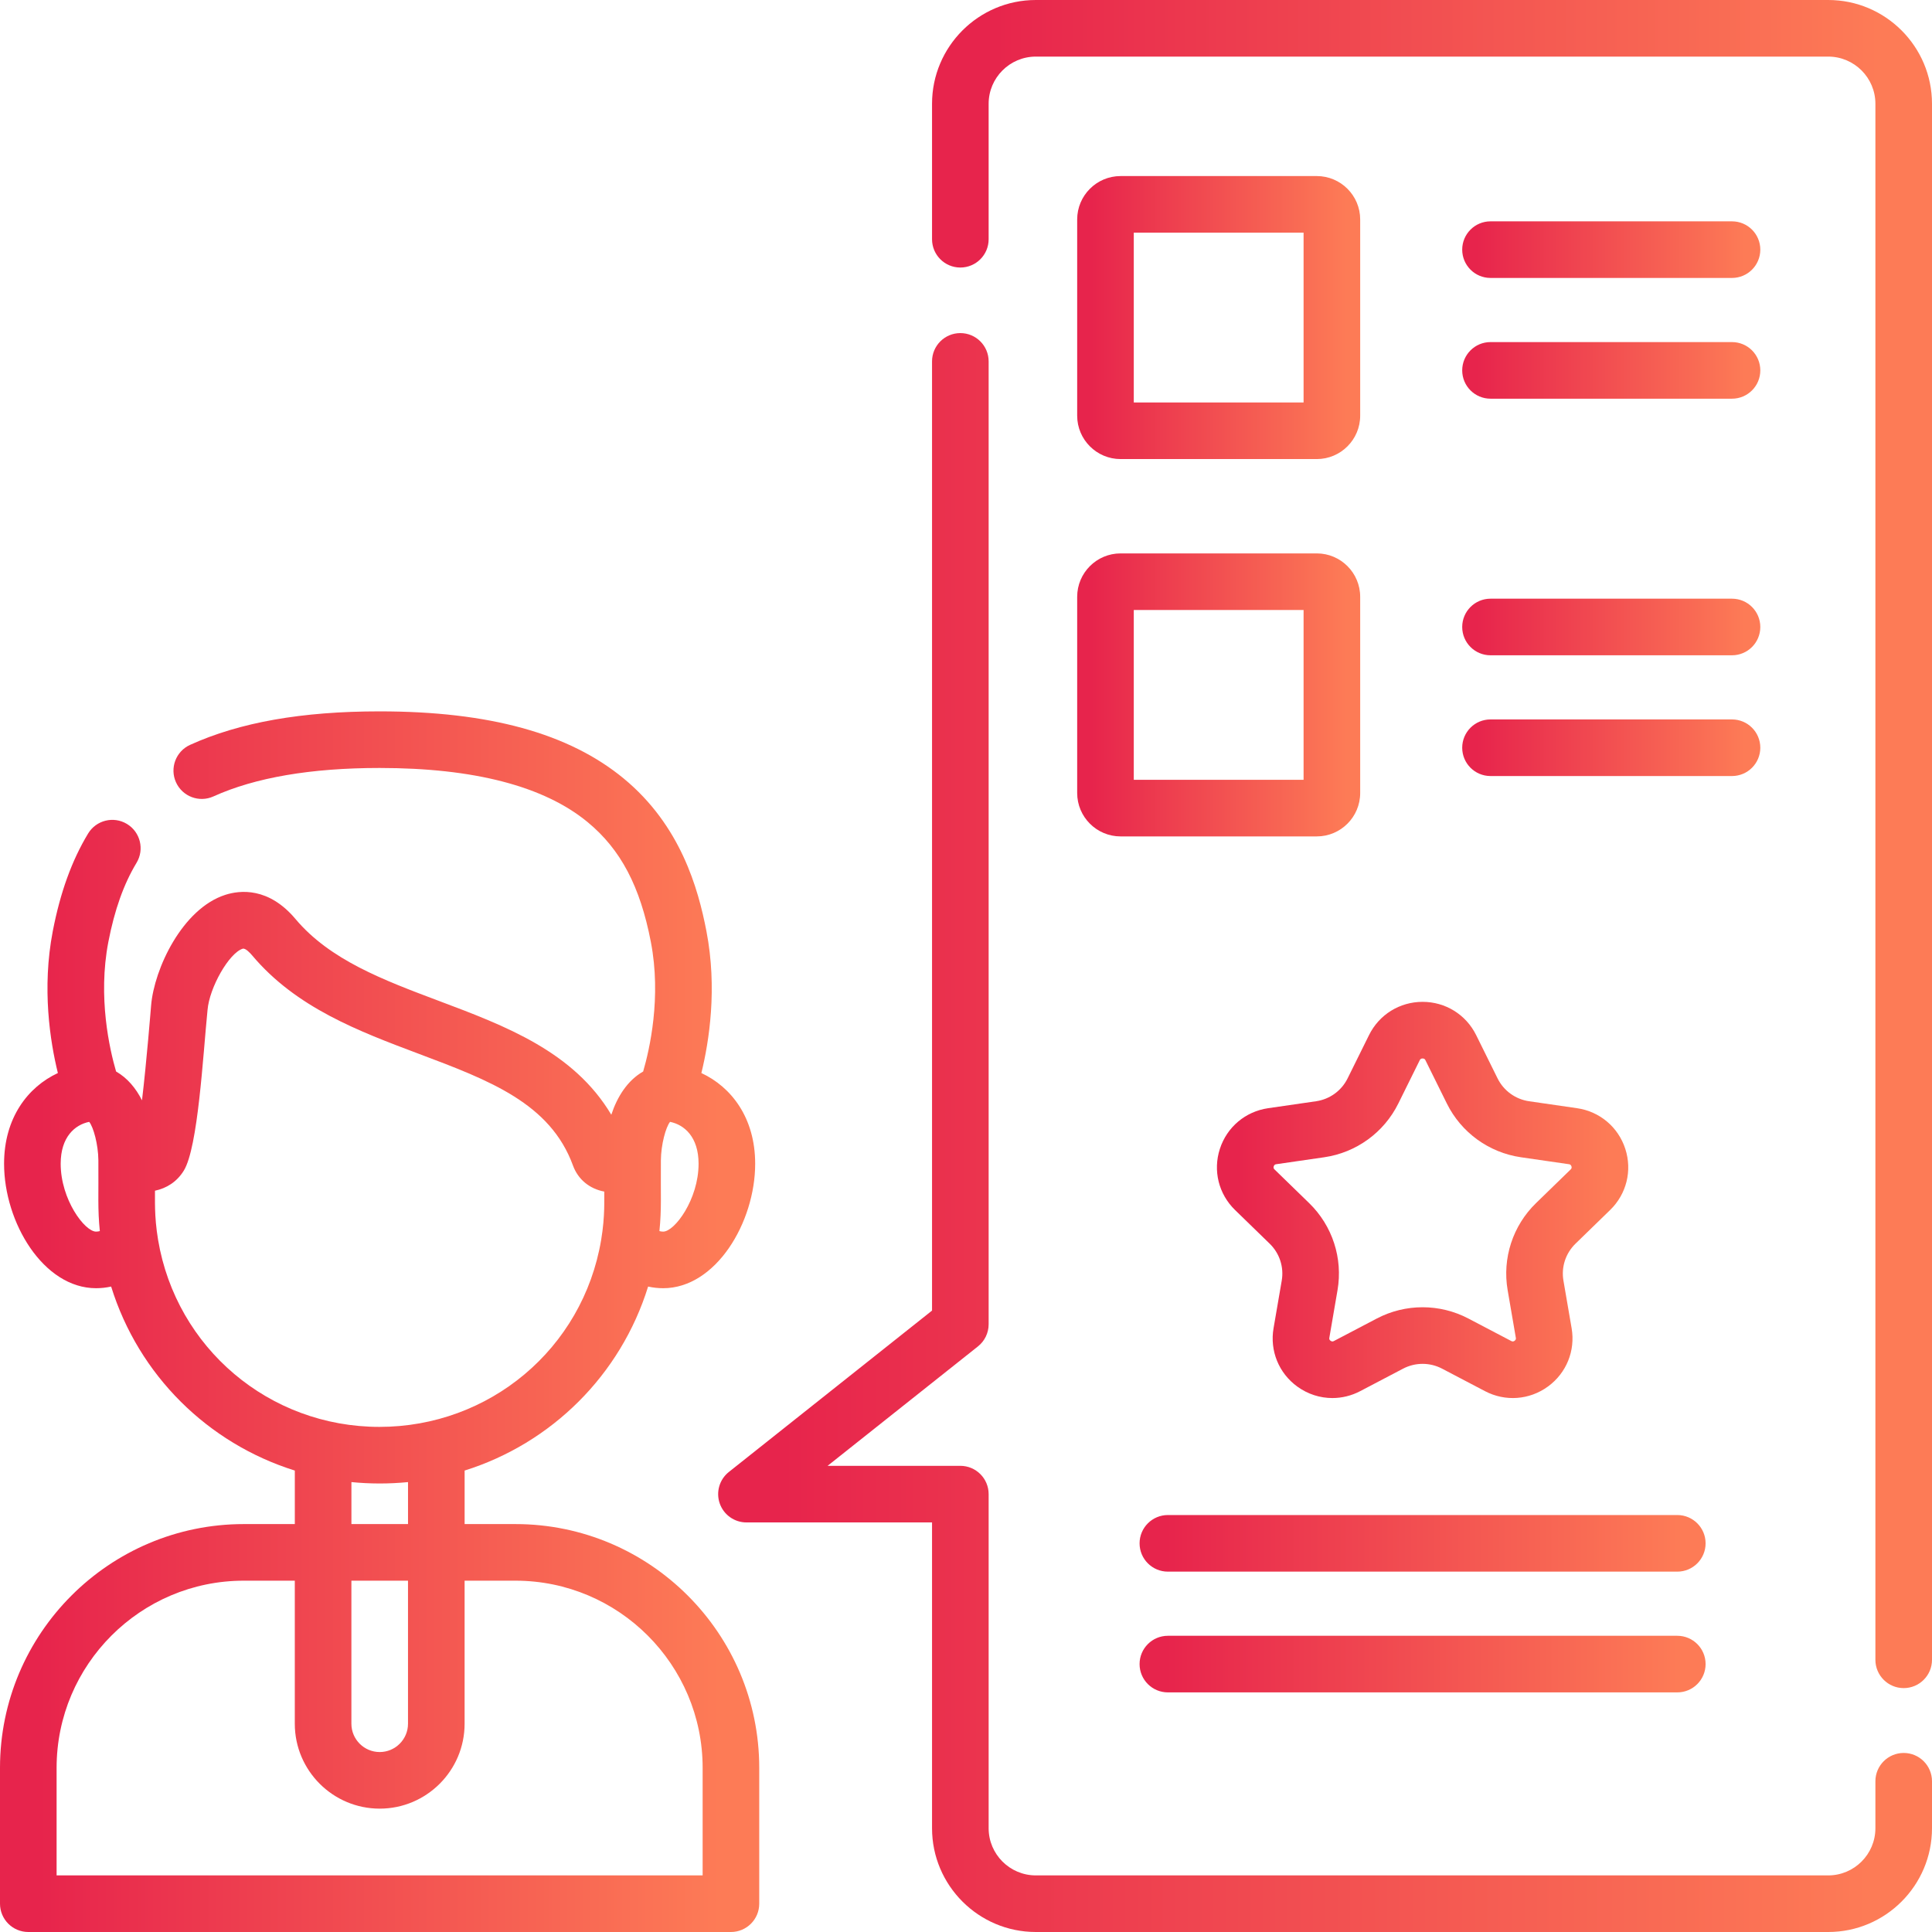
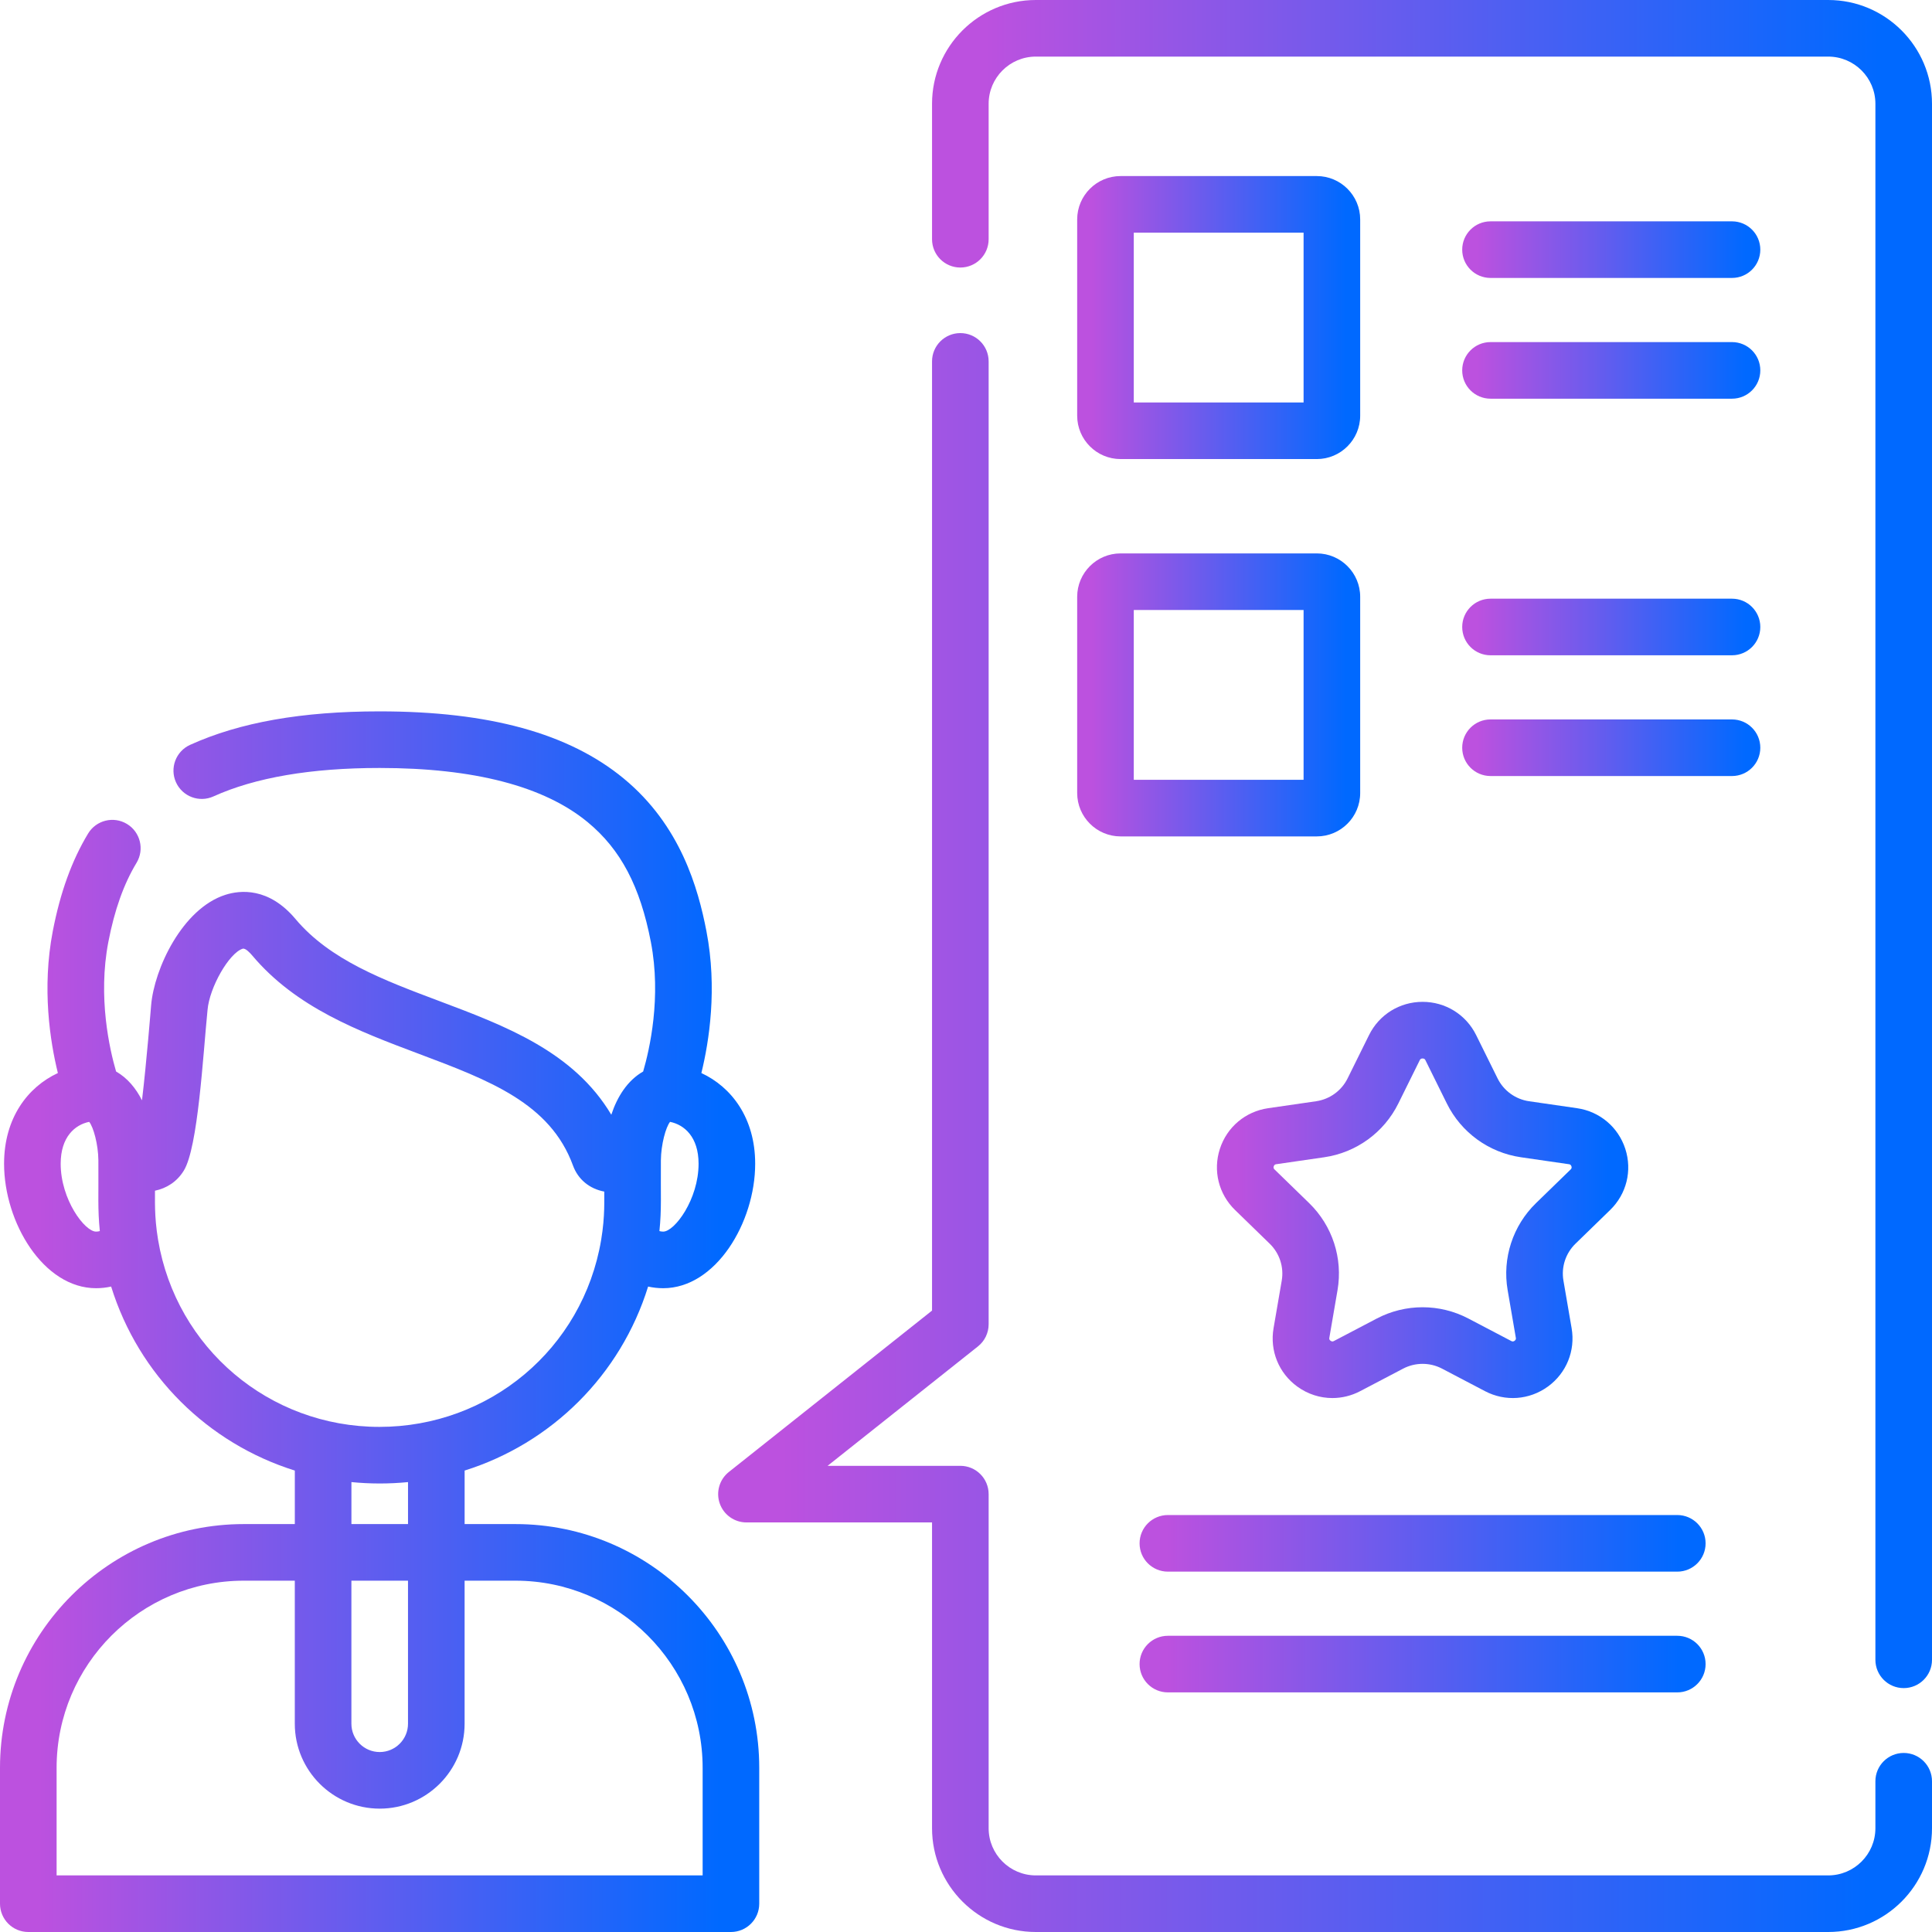
<svg xmlns="http://www.w3.org/2000/svg" id="Capa_1" enable-background="new 0 0 512 512" fill="url(#MyGradient)" viewBox="0 0 512 512">
  <defs>
    <linearGradient id="MyGradient">
-       <stop offset="5%" stop-color="#e7244c" />
-       <stop offset="95%" stop-color="#fd7b56" />
+       <stop offset="5%" stop-color="#BC51DF" />
+       <stop offset="95%" stop-color="#0069FF" />
    </linearGradient>
  </defs>
  <path d="m136.603 403.897h-13.473v-14.183c22.996-7.214 41.328-25.261 48.626-48.761 1.313.288 2.649.437 3.994.437 13.954 0 24.38-17.417 24.38-32.989 0-12.163-6.316-20.343-14.258-24.033 2.058-8.39 4.263-22.437 1.343-37.575-2.199-11.423-6.863-28.046-21.916-40.474-14.507-11.977-35.67-17.799-64.699-17.799-20.62 0-37.048 2.903-50.224 8.875-3.773 1.71-5.445 6.154-3.735 9.928 1.71 3.772 6.156 5.445 9.927 3.734 11.034-5.001 25.848-7.537 44.031-7.537 25.048 0 43.603 4.834 55.149 14.366 8.737 7.214 13.899 17.003 16.737 31.744 2.827 14.657-.328 28.454-2.042 34.329-4.139 2.369-6.846 6.637-8.441 11.458-9.962-16.733-28.068-23.542-45.655-30.154-14.87-5.592-28.915-10.873-38.038-21.719-7.113-8.462-14.685-7.65-18.565-6.412-11.436 3.646-18.908 19.666-19.699 29.332-.065.736-1.204 15.023-2.415 25.13-1.618-3.201-3.866-5.917-6.866-7.634-1.718-5.888-4.871-19.68-2.052-34.33 1.64-8.501 4.084-15.363 7.475-20.979 2.141-3.546 1.001-8.156-2.545-10.297-3.547-2.141-8.156-1.002-10.297 2.545-4.319 7.154-7.381 15.624-9.362 25.894-2.913 15.139-.706 29.185 1.353 37.574-7.94 3.691-14.256 11.87-14.256 24.033 0 15.572 10.426 32.989 24.38 32.989 1.344 0 2.68-.148 3.994-.438 7.3 23.503 25.638 41.552 48.676 48.765v14.181h-13.527c-35.622 0-64.603 28.981-64.603 64.603v36c0 4.143 3.358 7.5 7.5 7.5h186.206c4.142 0 7.5-3.357 7.5-7.5v-36c0-35.622-28.981-64.603-64.603-64.603zm-43.478 15h15v37.912c0 4.136-3.364 7.5-7.5 7.5s-7.5-3.364-7.5-7.5zm82.625-92.507c-.343 0-.676-.05-.996-.137.603-5.938.311-9.351.386-18.748.039-4.226 1.311-8.817 2.432-10.2 3.75.755 7.558 3.965 7.558 11.096 0 9.478-6.371 17.989-9.38 17.989zm-159.67-17.99c0-7.131 3.808-10.341 7.558-11.096 1.121 1.383 2.393 5.973 2.432 10.179.075 9.43-.216 12.833.386 18.768-.32.088-.653.138-.996.138-3.009.001-9.38-8.51-9.38-17.989zm25.821 20.215c-.003-.018-.006-.037-.009-.055-1.081-6.459-.766-11.029-.822-13.008 3.035-.647 5.789-2.312 7.648-5.339 3.771-6.165 5.067-30.407 6.277-42.511.492-6.004 5.711-15.133 9.307-16.279.737-.237 2.012 1.162 2.528 1.775 11.65 13.85 28.217 20.08 44.238 26.104 18.64 7.009 34.738 13.063 40.772 29.557 1.341 3.691 4.374 6.185 8.3 6.924-.053 1.839.251 6.36-.821 12.768-.003.02-.007.039-.01.059-4.858 28.866-29.667 49.53-58.75 49.53-29.245 0-53.84-20.913-58.658-49.525zm66.229 64.156v11.125h-15v-11.127c4.817.477 9.866.51 15 .002zm78.076 104.229h-171.206v-28.5c0-27.351 22.252-49.603 49.603-49.603h13.522v37.912c0 12.406 10.093 22.5 22.5 22.5s22.5-10.094 22.5-22.5v-37.912h13.478c27.351 0 49.603 22.252 49.603 49.603z" />
  <path d="m362.806 274.308-5.681 11.483c-1.615 3.265-4.738 5.527-8.354 6.051l-12.705 1.843c-6.014.872-10.913 5.001-12.786 10.774-1.87 5.766-.331 11.975 4.017 16.202l9.192 8.938c2.61 2.538 3.801 6.191 3.185 9.772l-2.17 12.622c-1.026 5.968 1.38 11.89 6.281 15.455 2.779 2.022 6.032 3.05 9.307 3.05 2.514 0 5.041-.605 7.376-1.831l11.363-5.959c3.236-1.697 7.103-1.697 10.339 0l11.362 5.959c5.381 2.823 11.772 2.355 16.684-1.219 4.9-3.565 7.307-9.487 6.281-15.455l-2.17-12.622c-.616-3.581.575-7.234 3.185-9.772l9.192-8.938c4.348-4.228 5.887-10.437 4.017-16.202-1.873-5.773-6.772-9.902-12.787-10.775l-12.704-1.842c-3.616-.523-6.739-2.786-8.354-6.051l-5.681-11.482c-2.688-5.434-8.126-8.809-14.194-8.809s-11.507 3.375-14.195 8.808zm14.944 6.652 5.681 11.483c3.803 7.687 11.147 13.012 19.646 14.244l12.704 1.841c.167.024.514.075.671.56.153.471-.089.706-.206.819l-9.193 8.938c-6.157 5.987-8.964 14.611-7.51 23.067l2.17 12.622c.027.159.084.489-.323.785-.425.309-.74.143-.891.064l-11.363-5.959c-7.6-3.986-16.673-3.986-24.272 0l-11.363 5.959c-.151.078-.465.244-.891-.064-.407-.296-.35-.626-.323-.785l2.17-12.622c1.454-8.456-1.354-17.08-7.511-23.067l-9.192-8.938c-.117-.113-.359-.349-.206-.819.157-.484.504-.535.671-.559l12.704-1.842c8.499-1.232 15.843-6.558 19.646-14.244l5.681-11.484c.074-.148.228-.459.75-.459s.675.311.75.46z" />
  <path d="m285.463 210.158c0 6.341 5.159 11.5 11.5 11.5h52c6.341 0 11.5-5.159 11.5-11.5v-52c0-6.341-5.159-11.5-11.5-11.5h-52c-6.341 0-11.5 5.159-11.5 11.5zm15-48.5h45v45h-45z" />
  <path d="m395 173.658h64c4.142 0 7.5-3.357 7.5-7.5s-3.358-7.5-7.5-7.5h-64c-4.142 0-7.5 3.357-7.5 7.5s3.358 7.5 7.5 7.5z" />
  <path d="m395 205.658h64c4.142 0 7.5-3.357 7.5-7.5s-3.358-7.5-7.5-7.5h-64c-4.142 0-7.5 3.357-7.5 7.5s3.358 7.5 7.5 7.5z" />
  <path d="m444.5 401.5h-135c-4.142 0-7.5 3.357-7.5 7.5s3.358 7.5 7.5 7.5h135c4.142 0 7.5-3.357 7.5-7.5s-3.358-7.5-7.5-7.5z" />
  <path d="m444.5 433.5h-135c-4.142 0-7.5 3.357-7.5 7.5s3.358 7.5 7.5 7.5h135c4.142 0 7.5-3.357 7.5-7.5s-3.358-7.5-7.5-7.5z" />
  <path d="m348.963 46.658h-52c-6.341 0-11.5 5.159-11.5 11.5v52c0 6.341 5.159 11.5 11.5 11.5h52c6.341 0 11.5-5.159 11.5-11.5v-52c0-6.341-5.158-11.5-11.5-11.5zm-3.5 60h-45v-45h45z" />
  <path d="m395 73.658h64c4.142 0 7.5-3.357 7.5-7.5s-3.358-7.5-7.5-7.5h-64c-4.142 0-7.5 3.357-7.5 7.5s3.358 7.5 7.5 7.5z" />
  <path d="m395 105.658h64c4.142 0 7.5-3.357 7.5-7.5s-3.358-7.5-7.5-7.5h-64c-4.142 0-7.5 3.357-7.5 7.5s3.358 7.5 7.5 7.5z" />
  <path d="m504.5 464.551c-4.142 0-7.5 3.357-7.5 7.5v12.449c0 6.893-5.607 12.5-12.5 12.5h-210c-6.893 0-12.5-5.607-12.5-12.5v-88.54c0-4.143-3.358-7.5-7.5-7.5h-35.179l39.844-31.647c1.792-1.423 2.835-3.586 2.835-5.873v-255.168c0-4.143-3.358-7.5-7.5-7.5s-7.5 3.357-7.5 7.5v251.546l-53.845 42.769c-2.498 1.984-3.468 5.331-2.417 8.343 1.051 3.013 3.892 5.03 7.082 5.03h49.18v81.04c0 15.164 12.336 27.5 27.5 27.5h210c15.164 0 27.5-12.336 27.5-27.5v-12.449c0-4.143-3.358-7.5-7.5-7.5z" />
  <path d="m484.5 0h-210c-15.164 0-27.5 12.337-27.5 27.5v35.9c0 4.143 3.358 7.5 7.5 7.5s7.5-3.357 7.5-7.5v-35.9c0-6.893 5.607-12.5 12.5-12.5h210c6.893 0 12.5 5.607 12.5 12.5v412.365c0 4.143 3.358 7.5 7.5 7.5s7.5-3.357 7.5-7.5v-412.365c0-15.163-12.336-27.5-27.5-27.5z" />
</svg>
